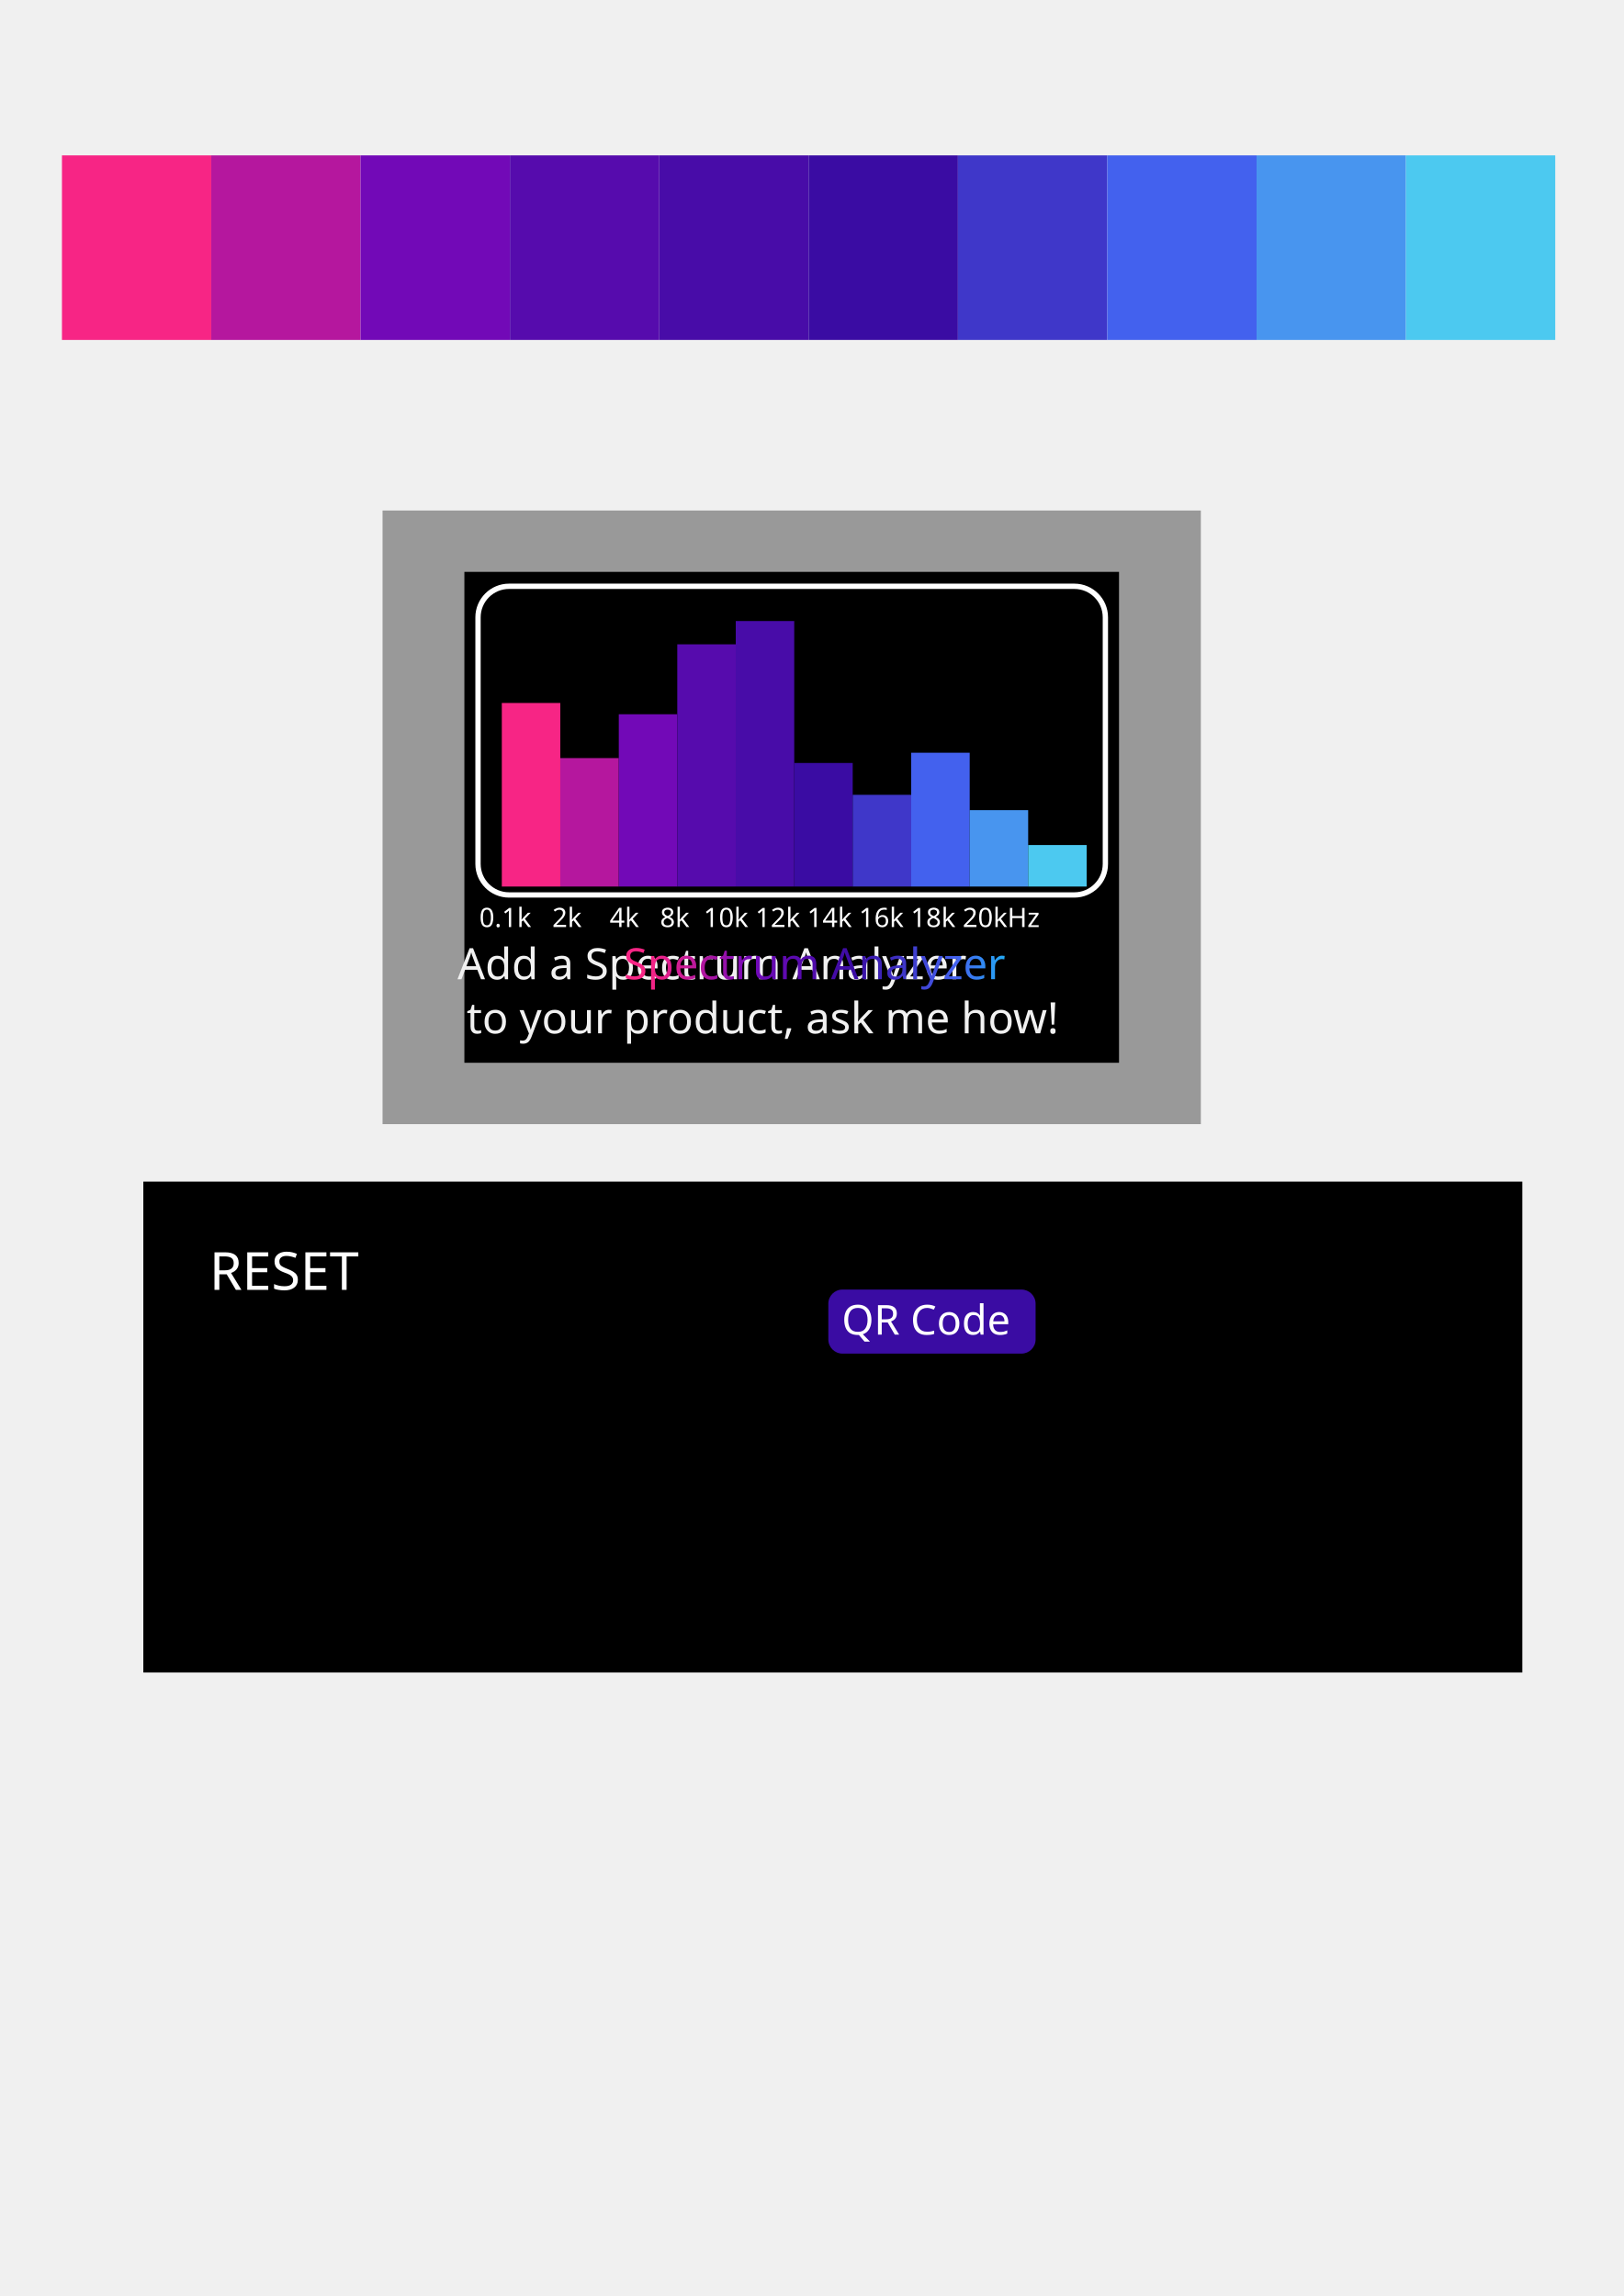
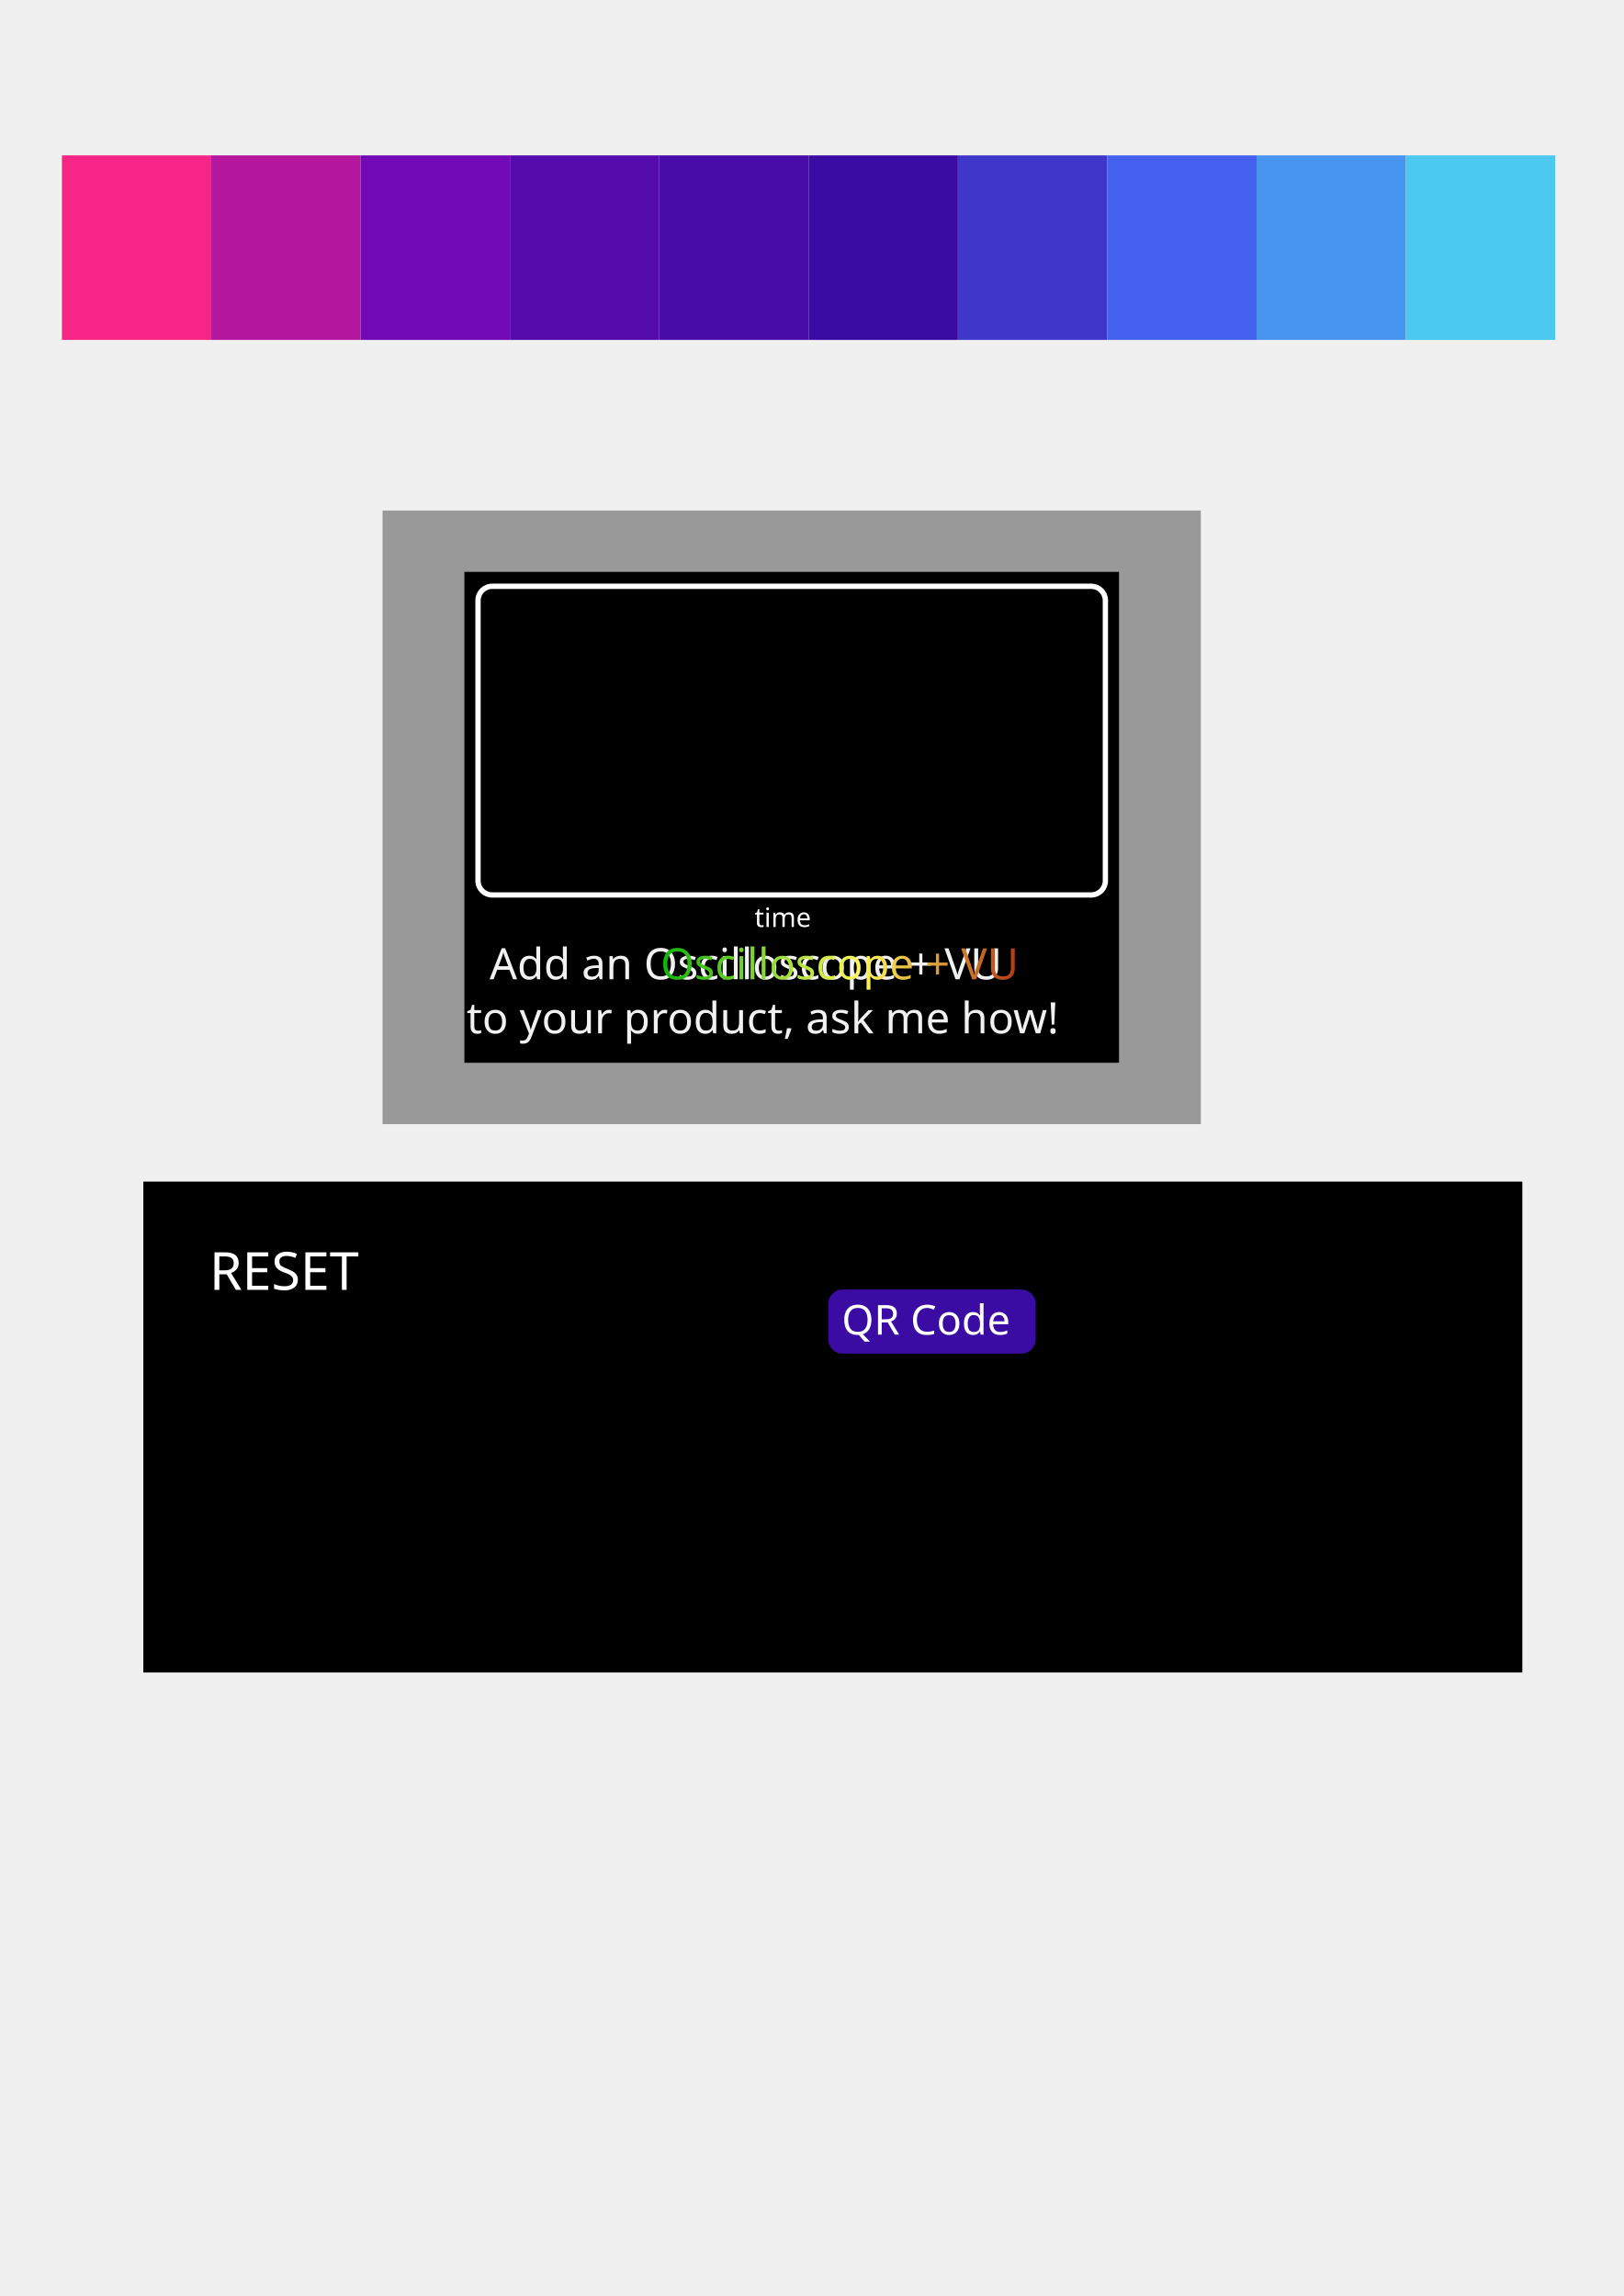
<svg xmlns="http://www.w3.org/2000/svg" xmlns:xlink="http://www.w3.org/1999/xlink" width="210mm" height="297mm" viewBox="0 0 210 297" version="1.1" id="svg5" xml:space="preserve">
  <defs id="defs2">
+     <linearGradient id="linearGradient7134">
+       <stop style="stop-color:#09b209;stop-opacity:1;" offset="0" id="stop7124" />
+       <stop style="stop-color:#fff759;stop-opacity:1;" offset="0.5" id="stop7128" />
+       <stop style="stop-color:#9d0000;stop-opacity:1;" offset="1" id="stop7132" />
+     </linearGradient>
    <linearGradient id="linearGradient1782">
      <stop style="stop-color:#f72585;stop-opacity:1;" offset="0" id="stop1778" />
      <stop style="stop-color:#7209b7;stop-opacity:1;" offset="0.25" id="stop2618" />
      <stop style="stop-color:#3a0ca3;stop-opacity:1;" offset="0.5" id="stop2131" />
      <stop style="stop-color:#4361ee;stop-opacity:1;" offset="0.75" id="stop2409" />
      <stop style="stop-color:#01fbff;stop-opacity:1;" offset="1" id="stop1780" />
    </linearGradient>
-     <linearGradient id="linearGradient1607">
-       <stop style="stop-color:#ffffff;stop-opacity:1;" offset="0" id="stop1603" />
-       <stop style="stop-color:#ffffff;stop-opacity:0;" offset="1" id="stop1605" />
-     </linearGradient>
-     <linearGradient xlink:href="#linearGradient1607" id="linearGradient1609" x1="61.12" y1="128.63" x2="142.735" y2="128.63" gradientUnits="userSpaceOnUse" />
    <linearGradient xlink:href="#linearGradient1782" id="linearGradient1784" x1="84.036" y1="125.124" x2="136.877" y2="125.124" gradientUnits="userSpaceOnUse" />
+     <linearGradient xlink:href="#linearGradient1782" id="linearGradient7097" gradientUnits="userSpaceOnUse" x1="84.036" y1="125.124" x2="136.877" y2="125.124" />
+     <linearGradient xlink:href="#linearGradient1782" id="linearGradient7106" gradientUnits="userSpaceOnUse" x1="84.036" y1="125.124" x2="136.877" y2="125.124" gradientTransform="translate(-25.62075,-3.819273)" />
+     <linearGradient xlink:href="#linearGradient1782" id="linearGradient7115" gradientUnits="userSpaceOnUse" gradientTransform="translate(0.00155309,7.4611815e-4)" x1="84.036" y1="125.124" x2="136.877" y2="125.124" />
+     <linearGradient xlink:href="#linearGradient7134" id="linearGradient7122" gradientUnits="userSpaceOnUse" gradientTransform="translate(0.9018748,0.01167093)" x1="84.036" y1="125.124" x2="136.877" y2="125.124" />
  </defs>
  <g id="layer1" style="display:inline">
    <rect style="fill:#999999;fill-opacity:1;stroke:none;stroke-width:3.099" id="rect380-35-6" width="105.833" height="79.375" x="49.477" y="66.038" />
  </g>
  <g id="g3572" style="display:inline">
    <rect style="fill:#000000;fill-opacity:1;stroke:none;stroke-width:2.479" id="rect3524" width="84.667" height="63.5" x="60.06" y="73.975" />
    <rect style="display:inline;fill:#000000;fill-opacity:1;stroke:none;stroke-width:3.598" id="rect3524-3" width="178.351" height="63.5" x="18.538" y="152.848" />
    <rect style="fill:#3a0ca3;fill-opacity:1;stroke:none;stroke-width:0.504" id="rect3528" width="26.808" height="8.286" x="107.131" y="166.811" ry="1.83" />
-     <rect style="fill:none;fill-opacity:1;stroke:#ffffff;stroke-width:0.687;stroke-dasharray:none;stroke-opacity:1" id="rect1260" width="81.139" height="39.927" x="61.824" y="75.84" ry="4.014" />
+     <rect style="fill:none;fill-opacity:1;stroke:#ffffff;stroke-width:0.687;stroke-dasharray:none;stroke-opacity:1" id="rect1260" width="81.139" height="39.927" x="61.824" y="75.84" ry="1.833" />
  </g>
  <g id="g3668" style="display:inline">
    <text xml:space="preserve" style="font-style:normal;font-variant:normal;font-weight:normal;font-stretch:normal;font-size:5.35px;font-family:sans-serif;-inkscape-font-specification:'sans-serif, Normal';font-variant-ligatures:normal;font-variant-caps:normal;font-variant-numeric:normal;font-variant-east-asian:normal;display:inline;fill:#ffffff;fill-opacity:1;stroke:none;stroke-width:0.472" x="108.865" y="172.641" id="text3560">
      <tspan id="tspan3558" style="font-style:normal;font-variant:normal;font-weight:normal;font-stretch:normal;font-size:5.35px;font-family:sans-serif;-inkscape-font-specification:'sans-serif, Normal';font-variant-ligatures:normal;font-variant-caps:normal;font-variant-numeric:normal;font-variant-east-asian:normal;fill:#ffffff;fill-opacity:1;stroke-width:0.472" x="108.865" y="172.641">QR Code</tspan>
-     </text>
-     <text xml:space="preserve" style="font-style:normal;font-variant:normal;font-weight:normal;font-stretch:normal;font-size:5.592px;font-family:sans-serif;-inkscape-font-specification:'sans-serif, Normal';font-variant-ligatures:normal;font-variant-caps:normal;font-variant-numeric:normal;font-variant-east-asian:normal;text-align:center;text-anchor:middle;display:inline;fill:#f1f1f1;fill-opacity:1;stroke:none;stroke-width:0.493" x="102.274" y="126.677" id="text3560-56">
-       <tspan style="font-style:normal;font-variant:normal;font-weight:normal;font-stretch:normal;font-size:5.592px;font-family:sans-serif;-inkscape-font-specification:'sans-serif, Normal';font-variant-ligatures:normal;font-variant-caps:normal;font-variant-numeric:normal;font-variant-east-asian:normal;text-align:center;text-anchor:middle;fill:#f1f1f1;fill-opacity:1;stroke-width:0.493" x="102.274" y="126.677" id="tspan1568">Add a <tspan style="fill:#f1f1f1;fill-opacity:1" id="tspan1611">Spectrum Analyzer</tspan>
-       </tspan>
-       <tspan style="font-style:normal;font-variant:normal;font-weight:normal;font-stretch:normal;font-size:5.592px;font-family:sans-serif;-inkscape-font-specification:'sans-serif, Normal';font-variant-ligatures:normal;font-variant-caps:normal;font-variant-numeric:normal;font-variant-east-asian:normal;text-align:center;text-anchor:middle;fill:#f1f1f1;fill-opacity:1;stroke-width:0.493" x="102.274" y="133.667" id="tspan1576">to your product, ask me how!</tspan>
-     </text>
-     <text xml:space="preserve" style="font-style:normal;font-variant:normal;font-weight:normal;font-stretch:normal;font-size:5.592px;font-family:sans-serif;-inkscape-font-specification:'sans-serif, Normal';font-variant-ligatures:normal;font-variant-caps:normal;font-variant-numeric:normal;font-variant-east-asian:normal;text-align:center;text-anchor:middle;display:inline;fill:url(#linearGradient1784);fill-opacity:1;stroke:none;stroke-width:0.493" x="111.161" y="126.667" id="text3560-56-9">
-       <tspan style="font-style:normal;font-variant:normal;font-weight:normal;font-stretch:normal;font-size:5.592px;font-family:sans-serif;-inkscape-font-specification:'sans-serif, Normal';font-variant-ligatures:normal;font-variant-caps:normal;font-variant-numeric:normal;font-variant-east-asian:normal;text-align:center;text-anchor:middle;fill:url(#linearGradient1784);fill-opacity:1;stroke-width:0.493" x="111.161" y="126.667" id="tspan1568-1">Spectrum Analyzer </tspan>
-       <tspan style="font-style:normal;font-variant:normal;font-weight:normal;font-stretch:normal;font-size:5.592px;font-family:sans-serif;-inkscape-font-specification:'sans-serif, Normal';font-variant-ligatures:normal;font-variant-caps:normal;font-variant-numeric:normal;font-variant-east-asian:normal;text-align:center;text-anchor:middle;fill:url(#linearGradient1784);fill-opacity:1;stroke-width:0.493" x="111.161" y="133.657" id="tspan1576-7" />
-     </text>
-     <text xml:space="preserve" style="font-style:normal;font-variant:normal;font-weight:normal;font-stretch:normal;font-size:3.458px;font-family:sans-serif;-inkscape-font-specification:'sans-serif, Normal';font-variant-ligatures:normal;font-variant-caps:normal;font-variant-numeric:normal;font-variant-east-asian:normal;display:inline;fill:#ffffff;fill-opacity:1;stroke:none;stroke-width:0.305" x="61.988" y="119.914" id="text3560-5">
-       <tspan id="tspan3558-3" style="font-style:normal;font-variant:normal;font-weight:normal;font-stretch:normal;font-size:3.458px;font-family:sans-serif;-inkscape-font-specification:'sans-serif, Normal';font-variant-ligatures:normal;font-variant-caps:normal;font-variant-numeric:normal;font-variant-east-asian:normal;fill:#ffffff;fill-opacity:1;stroke-width:0.305" x="61.988" y="119.914">0.1k   2k    4k   8k  10k 12k 14k 16k 18k 20kHz</tspan>
    </text>
    <text xml:space="preserve" style="font-style:normal;font-variant:normal;font-weight:normal;font-stretch:normal;font-size:6.806px;font-family:sans-serif;-inkscape-font-specification:'sans-serif, Normal';font-variant-ligatures:normal;font-variant-caps:normal;font-variant-numeric:normal;font-variant-east-asian:normal;display:inline;fill:#ffffff;fill-opacity:1;stroke:none;stroke-width:0.6" x="27.086" y="166.851" id="text3564">
      <tspan id="tspan3562" style="font-style:normal;font-variant:normal;font-weight:normal;font-stretch:normal;font-size:6.806px;font-family:sans-serif;-inkscape-font-specification:'sans-serif, Normal';font-variant-ligatures:normal;font-variant-caps:normal;font-variant-numeric:normal;font-variant-east-asian:normal;fill:#ffffff;fill-opacity:1;stroke-width:0.6" x="27.086" y="166.851">RESET</tspan>
    </text>
    <rect fill="#f72585" x="8.013" y="20.1" width="19.313" height="23.87" id="rect440" style="stroke-width:0.205" />
    <rect fill="#b5179e" x="27.326" y="20.1" width="19.313" height="23.87" id="rect442" style="stroke-width:0.205" />
    <rect fill="#7209b7" x="46.64" y="20.1" width="19.313" height="23.87" id="rect444" style="stroke-width:0.205" />
    <rect fill="#560bad" x="65.953" y="20.1" width="19.313" height="23.87" id="rect446" style="stroke-width:0.205" />
    <rect fill="#480ca8" x="85.266" y="20.1" width="19.313" height="23.87" id="rect448" style="stroke-width:0.205" />
    <rect fill="#3a0ca3" x="104.58" y="20.1" width="19.313" height="23.87" id="rect450" style="stroke-width:0.205" />
    <rect fill="#3f37c9" x="123.893" y="20.1" width="19.313" height="23.87" id="rect452" style="stroke-width:0.205" />
    <rect fill="#4361ee" x="143.206" y="20.1" width="19.313" height="23.87" id="rect454" style="stroke-width:0.205" />
    <rect fill="#4895ef" x="162.52" y="20.1" width="19.313" height="23.87" id="rect456" style="stroke-width:0.205" />
    <rect fill="#4cc9f0" x="181.833" y="20.1" width="19.313" height="23.87" id="rect458" style="stroke-width:0.205" />
+   </g>
+   <g id="layer3" style="display:none">
+     <text xml:space="preserve" style="font-style:normal;font-variant:normal;font-weight:normal;font-stretch:normal;font-size:5.592px;font-family:sans-serif;-inkscape-font-specification:'sans-serif, Normal';font-variant-ligatures:normal;font-variant-caps:normal;font-variant-numeric:normal;font-variant-east-asian:normal;text-align:center;text-anchor:middle;display:inline;fill:#f1f1f1;fill-opacity:1;stroke:none;stroke-width:0.493" x="102.274" y="126.677" id="text3560-56">
+       <tspan style="font-style:normal;font-variant:normal;font-weight:normal;font-stretch:normal;font-size:5.592px;font-family:sans-serif;-inkscape-font-specification:'sans-serif, Normal';font-variant-ligatures:normal;font-variant-caps:normal;font-variant-numeric:normal;font-variant-east-asian:normal;text-align:center;text-anchor:middle;fill:#f1f1f1;fill-opacity:1;stroke-width:0.493" x="102.274" y="126.677" id="tspan1568">Add a <tspan style="fill:#f1f1f1;fill-opacity:1" id="tspan1611">Spectrum Analyzer</tspan>
+       </tspan>
+       <tspan style="font-style:normal;font-variant:normal;font-weight:normal;font-stretch:normal;font-size:5.592px;font-family:sans-serif;-inkscape-font-specification:'sans-serif, Normal';font-variant-ligatures:normal;font-variant-caps:normal;font-variant-numeric:normal;font-variant-east-asian:normal;text-align:center;text-anchor:middle;fill:#f1f1f1;fill-opacity:1;stroke-width:0.493" x="102.274" y="133.667" id="tspan1576">to your product, ask me how!</tspan>
+     </text>
+     <text xml:space="preserve" style="font-style:normal;font-variant:normal;font-weight:normal;font-stretch:normal;font-size:5.592px;font-family:sans-serif;-inkscape-font-specification:'sans-serif, Normal';font-variant-ligatures:normal;font-variant-caps:normal;font-variant-numeric:normal;font-variant-east-asian:normal;text-align:center;text-anchor:middle;display:inline;fill:url(#linearGradient1784);fill-opacity:1;stroke:none;stroke-width:0.493" x="111.161" y="126.667" id="text3560-56-9">
+       <tspan style="font-style:normal;font-variant:normal;font-weight:normal;font-stretch:normal;font-size:5.592px;font-family:sans-serif;-inkscape-font-specification:'sans-serif, Normal';font-variant-ligatures:normal;font-variant-caps:normal;font-variant-numeric:normal;font-variant-east-asian:normal;text-align:center;text-anchor:middle;fill:url(#linearGradient1784);fill-opacity:1;stroke-width:0.493" x="111.161" y="126.667" id="tspan1568-1">Spectrum Analyzer </tspan>
+       <tspan style="font-style:normal;font-variant:normal;font-weight:normal;font-stretch:normal;font-size:5.592px;font-family:sans-serif;-inkscape-font-specification:'sans-serif, Normal';font-variant-ligatures:normal;font-variant-caps:normal;font-variant-numeric:normal;font-variant-east-asian:normal;text-align:center;text-anchor:middle;fill:url(#linearGradient1784);fill-opacity:1;stroke-width:0.493" x="111.161" y="133.657" id="tspan1576-7" />
+     </text>
+     <text xml:space="preserve" style="display:inline;font-style:normal;font-variant:normal;font-weight:normal;font-stretch:normal;font-size:3.458px;font-family:sans-serif;-inkscape-font-specification:'sans-serif, Normal';font-variant-ligatures:normal;font-variant-caps:normal;font-variant-numeric:normal;font-variant-east-asian:normal;fill:#ffffff;fill-opacity:1;stroke:none;stroke-width:0.305" x="61.988" y="119.914" id="text3560-5">
+       <tspan id="tspan3558-3" style="font-style:normal;font-variant:normal;font-weight:normal;font-stretch:normal;font-size:3.458px;font-family:sans-serif;-inkscape-font-specification:'sans-serif, Normal';font-variant-ligatures:normal;font-variant-caps:normal;font-variant-numeric:normal;font-variant-east-asian:normal;fill:#ffffff;fill-opacity:1;stroke-width:0.305" x="61.988" y="119.914">0.1k   2k    4k   8k  10k 12k 14k 16k 18k 20kHz</tspan>
+     </text>
+   </g>
+   <g id="layer4" style="display:inline">
+     <text xml:space="preserve" style="font-style:normal;font-variant:normal;font-weight:normal;font-stretch:normal;font-size:5.592px;font-family:sans-serif;-inkscape-font-specification:'sans-serif, Normal';font-variant-ligatures:normal;font-variant-caps:normal;font-variant-numeric:normal;font-variant-east-asian:normal;text-align:center;text-anchor:middle;display:inline;fill:#f1f1f1;fill-opacity:1;stroke:none;stroke-width:0.493" x="102.276" y="126.678" id="text3560-56-3">
+       <tspan style="font-style:normal;font-variant:normal;font-weight:normal;font-stretch:normal;font-size:5.592px;font-family:sans-serif;-inkscape-font-specification:'sans-serif, Normal';font-variant-ligatures:normal;font-variant-caps:normal;font-variant-numeric:normal;font-variant-east-asian:normal;text-align:center;text-anchor:middle;fill:#f1f1f1;fill-opacity:1;stroke-width:0.493" x="102.276" y="126.678" id="tspan1568-7">Add an Oscilloscope + VU </tspan>
+       <tspan style="font-style:normal;font-variant:normal;font-weight:normal;font-stretch:normal;font-size:5.592px;font-family:sans-serif;-inkscape-font-specification:'sans-serif, Normal';font-variant-ligatures:normal;font-variant-caps:normal;font-variant-numeric:normal;font-variant-east-asian:normal;text-align:center;text-anchor:middle;fill:#f1f1f1;fill-opacity:1;stroke-width:0.493" x="102.276" y="133.668" id="tspan1576-9">to your product, ask me how!</tspan>
+     </text>
+     <text xml:space="preserve" style="font-style:normal;font-variant:normal;font-weight:normal;font-stretch:normal;font-size:5.592px;font-family:sans-serif;-inkscape-font-specification:'sans-serif, Normal';font-variant-ligatures:normal;font-variant-caps:normal;font-variant-numeric:normal;font-variant-east-asian:normal;text-align:center;text-anchor:middle;display:inline;fill:url(#linearGradient7122);fill-opacity:1;stroke:none;stroke-width:0.493" x="112.063" y="126.679" id="text3560-56-9-2">
+       <tspan style="font-style:normal;font-variant:normal;font-weight:normal;font-stretch:normal;font-size:5.592px;font-family:sans-serif;-inkscape-font-specification:'sans-serif, Normal';font-variant-ligatures:normal;font-variant-caps:normal;font-variant-numeric:normal;font-variant-east-asian:normal;text-align:center;text-anchor:middle;fill:url(#linearGradient7122);fill-opacity:1;stroke-width:0.493" x="112.952" y="126.679" id="tspan1576-7-8">Oscilloscope + VU </tspan>
+     </text>
+     <text xml:space="preserve" style="font-style:normal;font-variant:normal;font-weight:normal;font-stretch:normal;font-size:3.458px;font-family:sans-serif;-inkscape-font-specification:'sans-serif, Normal';font-variant-ligatures:normal;font-variant-caps:normal;font-variant-numeric:normal;font-variant-east-asian:normal;text-align:center;text-anchor:middle;display:inline;fill:#ffffff;fill-opacity:1;stroke:none;stroke-width:0.305" x="103.495" y="119.909" id="text3560-5-9">
+       <tspan id="tspan3558-3-7" style="font-style:normal;font-variant:normal;font-weight:normal;font-stretch:normal;font-size:3.458px;font-family:sans-serif;-inkscape-font-specification:'sans-serif, Normal';font-variant-ligatures:normal;font-variant-caps:normal;font-variant-numeric:normal;font-variant-east-asian:normal;text-align:center;text-anchor:middle;fill:#ffffff;fill-opacity:1;stroke-width:0.305" x="103.495" y="119.909">time</tspan>
+     </text>
+   </g>
+   <g id="layer2" style="display:none">
    <rect fill="#f72585" x="64.902" y="90.934" width="7.564" height="23.746" id="rect440-0" style="display:inline;stroke-width:0.128" />
    <rect fill="#b5179e" x="72.466" y="98.062" width="7.564" height="16.617" id="rect442-9" style="display:inline;stroke-width:0.107" />
    <rect fill="#7209b7" x="80.03" y="92.392" width="7.564" height="22.288" id="rect444-3" style="display:inline;stroke-width:0.124" />
    <rect fill="#560bad" x="87.594" y="83.347" width="7.564" height="31.333" id="rect446-6" style="display:inline;stroke-width:0.147" />
    <rect fill="#480ca8" x="95.158" y="80.335" width="7.564" height="34.344" id="rect448-0" style="display:inline;stroke-width:0.154" />
    <rect fill="#3a0ca3" x="102.722" y="98.697" width="7.564" height="15.983" id="rect450-6" style="display:inline;stroke-width:0.105" />
    <rect fill="#3f37c9" x="110.286" y="102.815" width="7.564" height="11.864" id="rect452-2" style="display:inline;stroke-width:0.09" />
    <rect fill="#4361ee" x="117.85" y="97.37" width="7.564" height="17.309" id="rect454-6" style="display:inline;stroke-width:0.109" />
    <rect fill="#4895ef" x="125.414" y="104.797" width="7.564" height="9.882" id="rect456-1" style="display:inline;stroke-width:0.082" />
    <rect fill="#4cc9f0" x="132.978" y="109.309" width="7.564" height="5.371" id="rect458-8" style="display:inline;stroke-width:0.061" />
  </g>
</svg>
